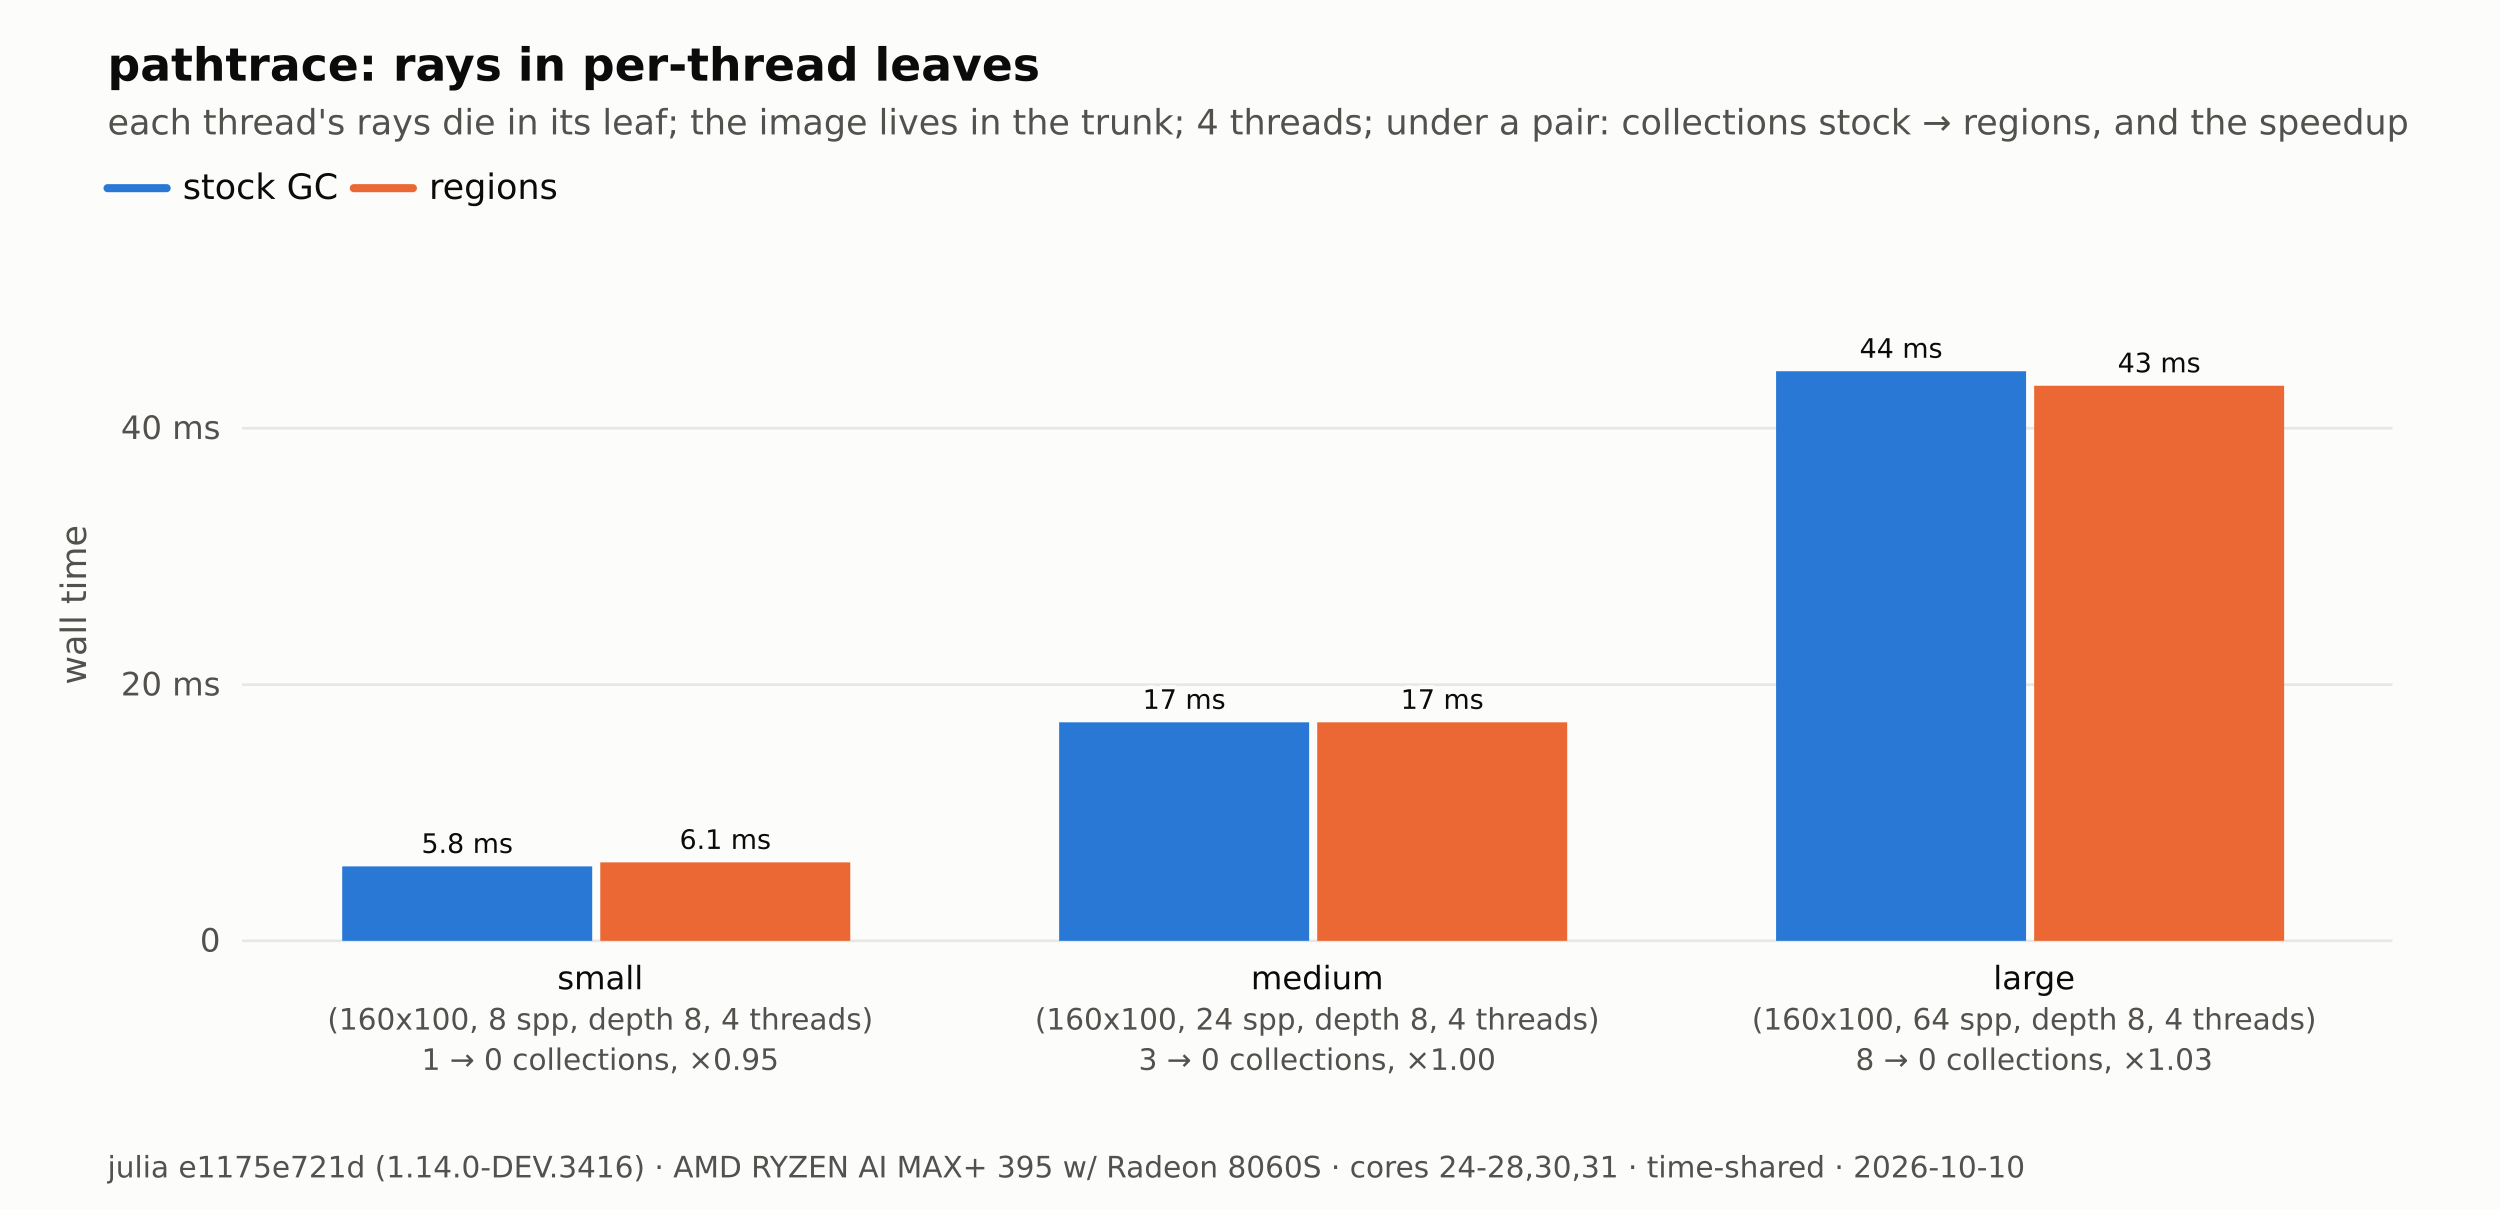
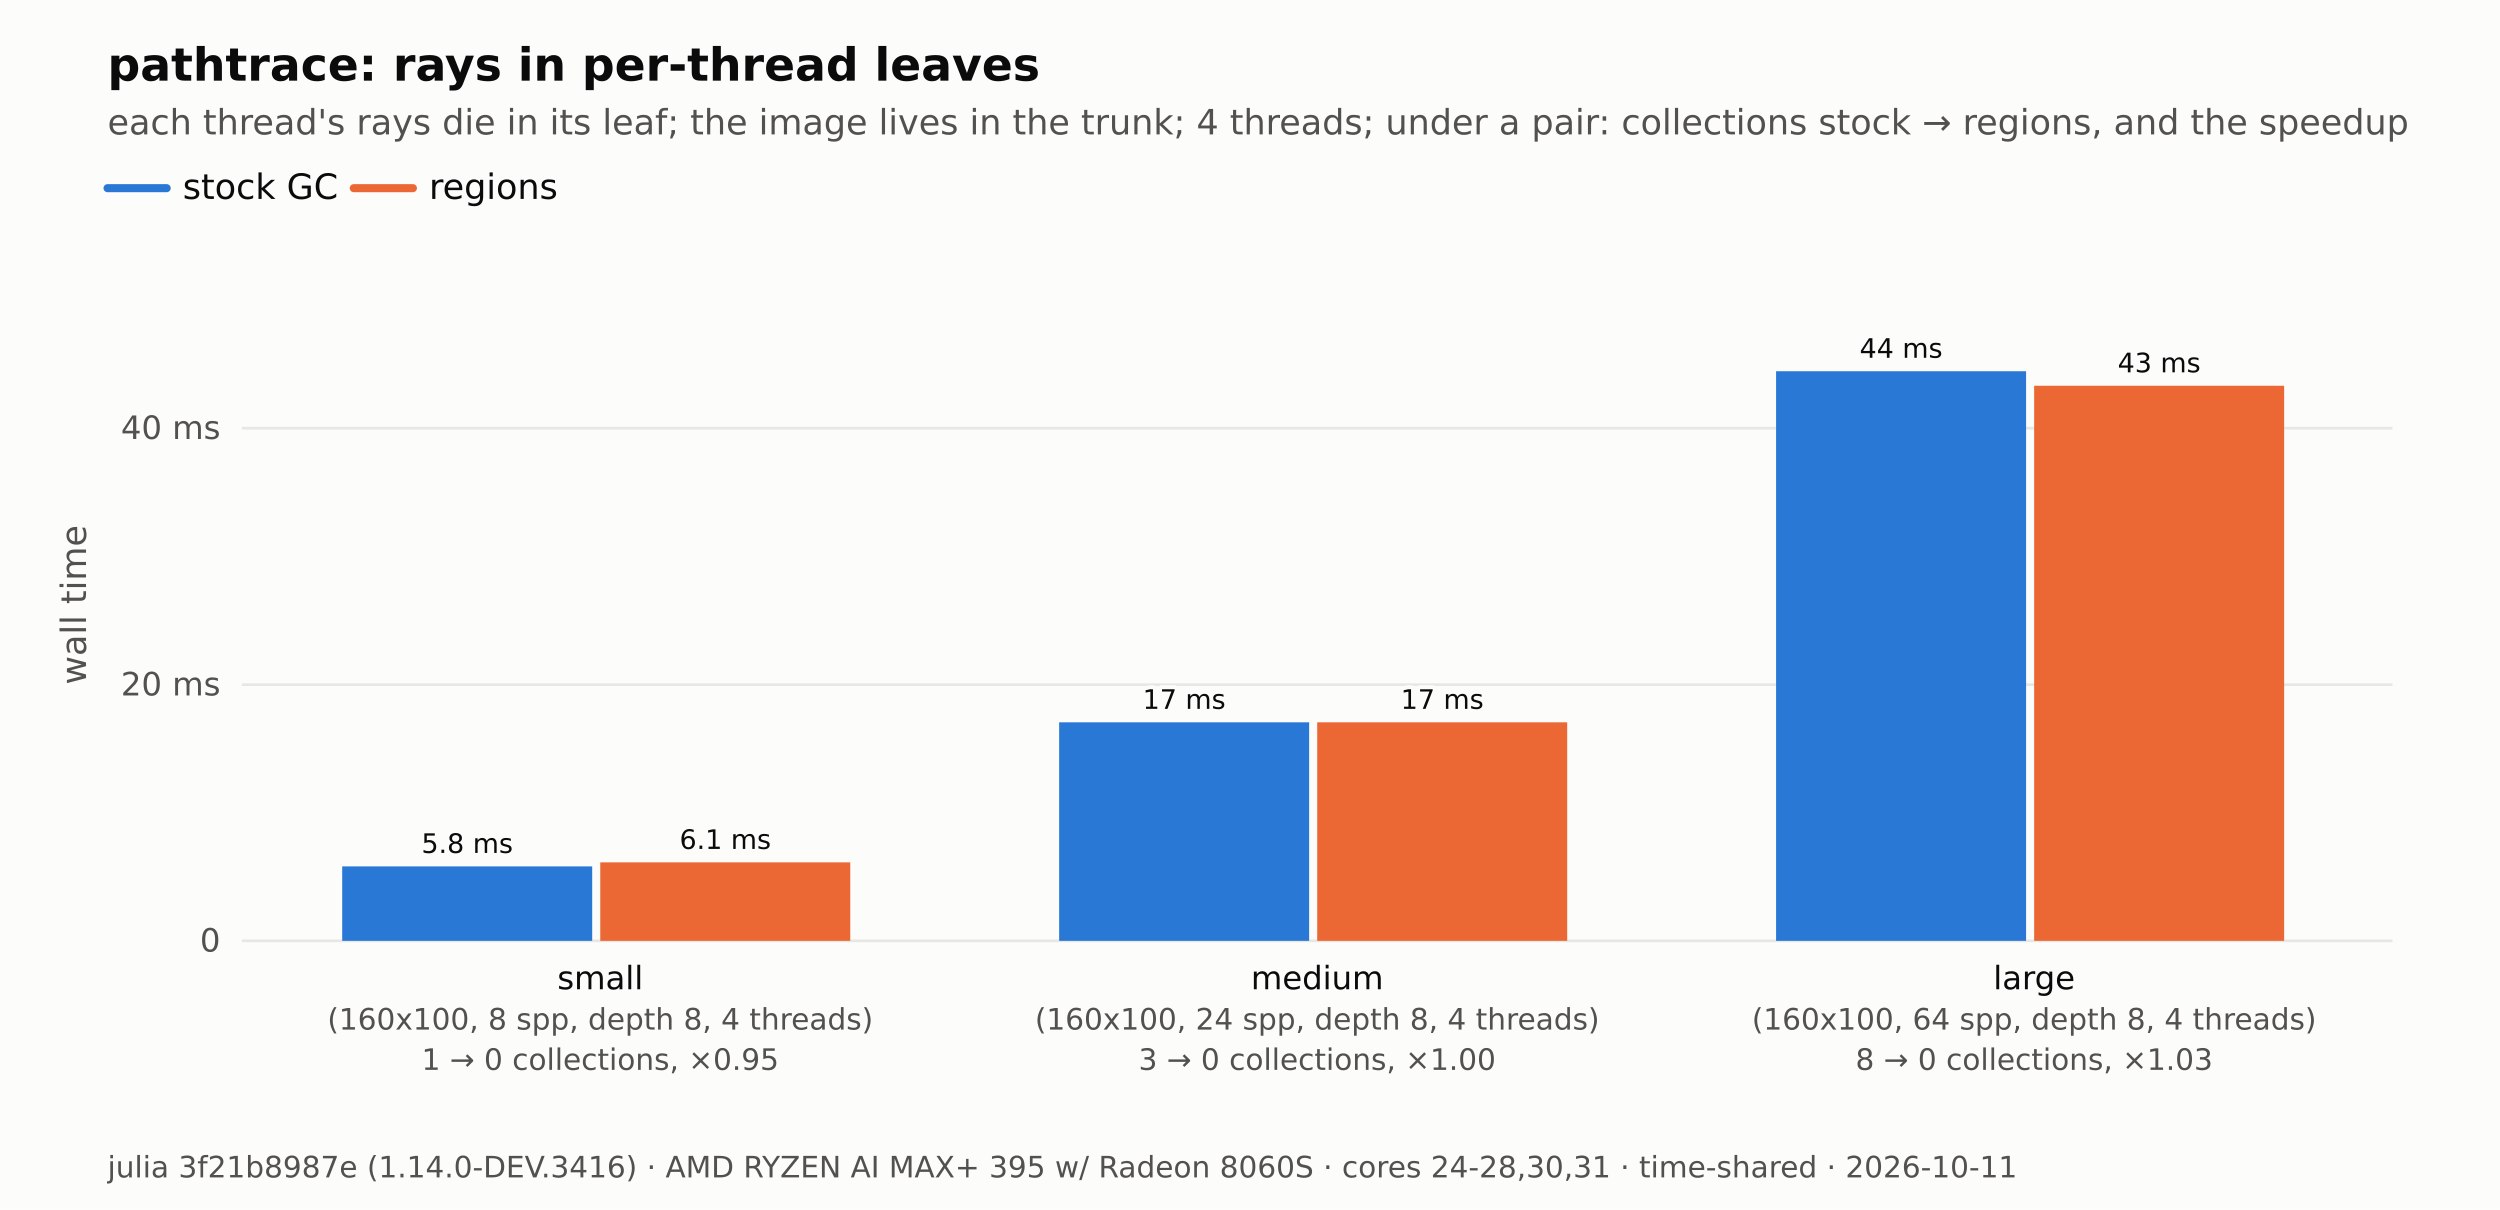
<svg xmlns="http://www.w3.org/2000/svg" viewBox="0 0 930 450" font-size="13">
  <rect width="930" height="450" fill="#fcfcfb" />
  <text x="40.0" y="30.0" font-family="DejaVu Sans, sans-serif" font-size="17" fill="#0b0b0b" text-anchor="start" font-weight="bold">pathtrace: rays in per-thread leaves</text>
  <text x="40.0" y="50.0" font-family="DejaVu Sans, sans-serif" font-size="13" fill="#52514e" text-anchor="start">each thread's rays die in its leaf; the image lives in the trunk; 4 threads; under a pair: collections stock → regions, and the speedup</text>
  <line x1="40" y1="70" x2="62" y2="70" stroke="#2a78d6" stroke-width="3" stroke-linecap="round" />
  <text x="68.0" y="74.0" font-family="DejaVu Sans, sans-serif" font-size="13" fill="#0b0b0b" text-anchor="start">stock GC</text>
  <line x1="131.6" y1="70" x2="153.6" y2="70" stroke="#eb6834" stroke-width="3" stroke-linecap="round" />
  <text x="159.6" y="74.0" font-family="DejaVu Sans, sans-serif" font-size="13" fill="#0b0b0b" text-anchor="start">regions</text>
  <line x1="90" y1="350.0" x2="890" y2="350.0" stroke="#e8e7e4" stroke-width="1" />
  <text x="82.0" y="354.0" font-family="DejaVu Sans, sans-serif" font-size="12" fill="#52514e" text-anchor="end">0</text>
  <line x1="90" y1="254.7" x2="890" y2="254.7" stroke="#e8e7e4" stroke-width="1" />
  <text x="82.0" y="258.7" font-family="DejaVu Sans, sans-serif" font-size="12" fill="#52514e" text-anchor="end">20 ms</text>
  <line x1="90" y1="159.3" x2="890" y2="159.3" stroke="#e8e7e4" stroke-width="1" />
  <text x="82.0" y="163.3" font-family="DejaVu Sans, sans-serif" font-size="12" fill="#52514e" text-anchor="end">40 ms</text>
  <rect x="127.3" y="322.3" width="93.0" height="27.7" fill="#2a78d6" />
  <text x="173.8" y="317.3" font-family="DejaVu Sans, sans-serif" font-size="10" fill="#0b0b0b" text-anchor="middle" paint-order="stroke" stroke="#fcfcfb" stroke-width="3" stroke-linejoin="round">5.8 ms</text>
  <rect x="223.3" y="320.8" width="93.0" height="29.2" fill="#eb6834" />
  <text x="269.8" y="315.8" font-family="DejaVu Sans, sans-serif" font-size="10" fill="#0b0b0b" text-anchor="middle" paint-order="stroke" stroke="#fcfcfb" stroke-width="3" stroke-linejoin="round">6.1 ms</text>
  <text x="223.3" y="368.0" font-family="DejaVu Sans, sans-serif" font-size="12" fill="#0b0b0b" text-anchor="middle">small</text>
  <text x="223.3" y="383.0" font-family="DejaVu Sans, sans-serif" font-size="11" fill="#52514e" text-anchor="middle">(160x100, 8 spp, depth 8, 4 threads)</text>
  <text x="223.3" y="398.0" font-family="DejaVu Sans, sans-serif" font-size="11" fill="#52514e" text-anchor="middle">1 → 0 collections, ×0.95</text>
  <rect x="394.0" y="268.7" width="93.0" height="81.3" fill="#2a78d6" />
  <text x="440.5" y="263.7" font-family="DejaVu Sans, sans-serif" font-size="10" fill="#0b0b0b" text-anchor="middle" paint-order="stroke" stroke="#fcfcfb" stroke-width="3" stroke-linejoin="round">17 ms</text>
  <rect x="490.0" y="268.7" width="93.0" height="81.3" fill="#eb6834" />
  <text x="536.5" y="263.7" font-family="DejaVu Sans, sans-serif" font-size="10" fill="#0b0b0b" text-anchor="middle" paint-order="stroke" stroke="#fcfcfb" stroke-width="3" stroke-linejoin="round">17 ms</text>
  <text x="490.0" y="368.0" font-family="DejaVu Sans, sans-serif" font-size="12" fill="#0b0b0b" text-anchor="middle">medium</text>
  <text x="490.0" y="383.0" font-family="DejaVu Sans, sans-serif" font-size="11" fill="#52514e" text-anchor="middle">(160x100, 24 spp, depth 8, 4 threads)</text>
  <text x="490.0" y="398.0" font-family="DejaVu Sans, sans-serif" font-size="11" fill="#52514e" text-anchor="middle">3 → 0 collections, ×1.00</text>
  <rect x="660.7" y="138.1" width="93.0" height="211.9" fill="#2a78d6" />
  <text x="707.2" y="133.1" font-family="DejaVu Sans, sans-serif" font-size="10" fill="#0b0b0b" text-anchor="middle" paint-order="stroke" stroke="#fcfcfb" stroke-width="3" stroke-linejoin="round">44 ms</text>
  <rect x="756.7" y="143.5" width="93.0" height="206.5" fill="#eb6834" />
  <text x="803.2" y="138.5" font-family="DejaVu Sans, sans-serif" font-size="10" fill="#0b0b0b" text-anchor="middle" paint-order="stroke" stroke="#fcfcfb" stroke-width="3" stroke-linejoin="round">43 ms</text>
  <text x="756.7" y="368.0" font-family="DejaVu Sans, sans-serif" font-size="12" fill="#0b0b0b" text-anchor="middle">large</text>
  <text x="756.7" y="383.0" font-family="DejaVu Sans, sans-serif" font-size="11" fill="#52514e" text-anchor="middle">(160x100, 64 spp, depth 8, 4 threads)</text>
  <text x="756.7" y="398.0" font-family="DejaVu Sans, sans-serif" font-size="11" fill="#52514e" text-anchor="middle">8 → 0 collections, ×1.03</text>
  <text x="32.0" y="225.0" font-family="DejaVu Sans, sans-serif" font-size="13" fill="#52514e" text-anchor="middle" transform="rotate(-90 32 225.0)">wall time</text>
-   <text x="40.0" y="438.0" font-family="DejaVu Sans, sans-serif" font-size="11" fill="#52514e" text-anchor="start">julia e1175e721d (1.14.0-DEV.3416) · AMD RYZEN AI MAX+ 395 w/ Radeon 8060S · cores 24-28,30,31 · time-shared · 2026-10-10</text>
+   <text x="40.0" y="438.0" font-family="DejaVu Sans, sans-serif" font-size="11" fill="#52514e" text-anchor="start">julia 3f21b8987e (1.14.0-DEV.3416) · AMD RYZEN AI MAX+ 395 w/ Radeon 8060S · cores 24-28,30,31 · time-shared · 2026-10-11</text>
</svg>
